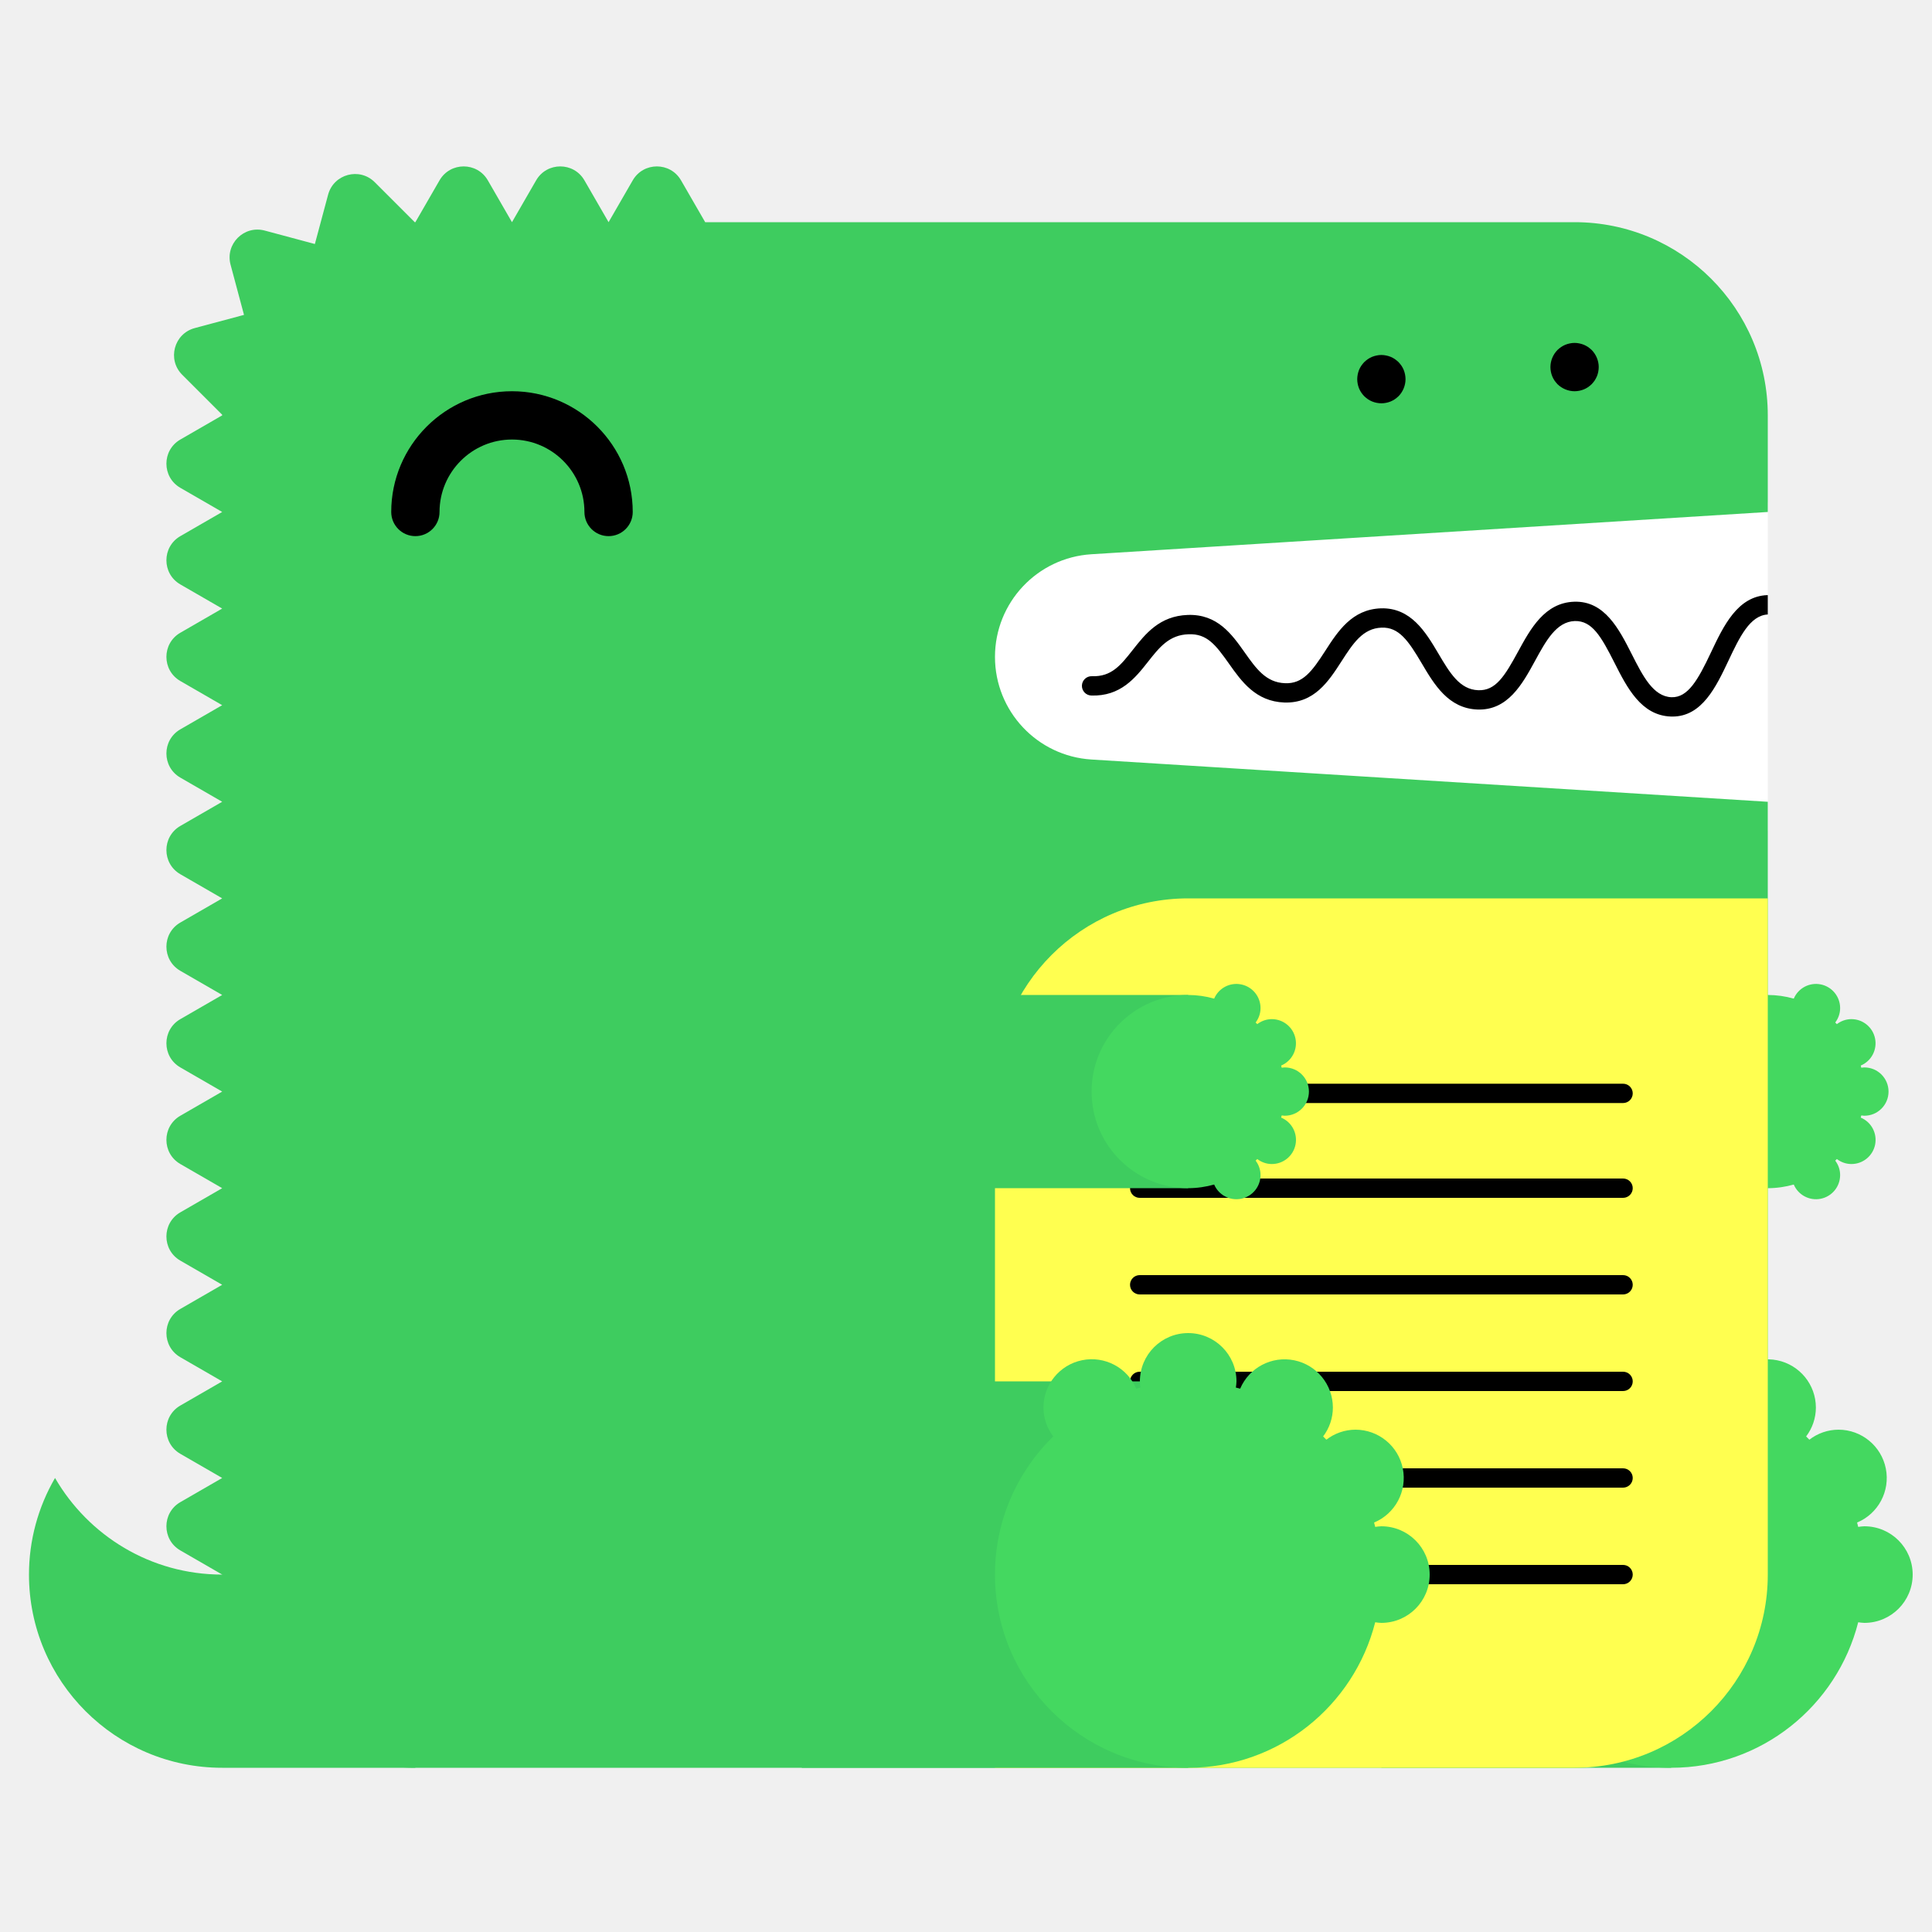
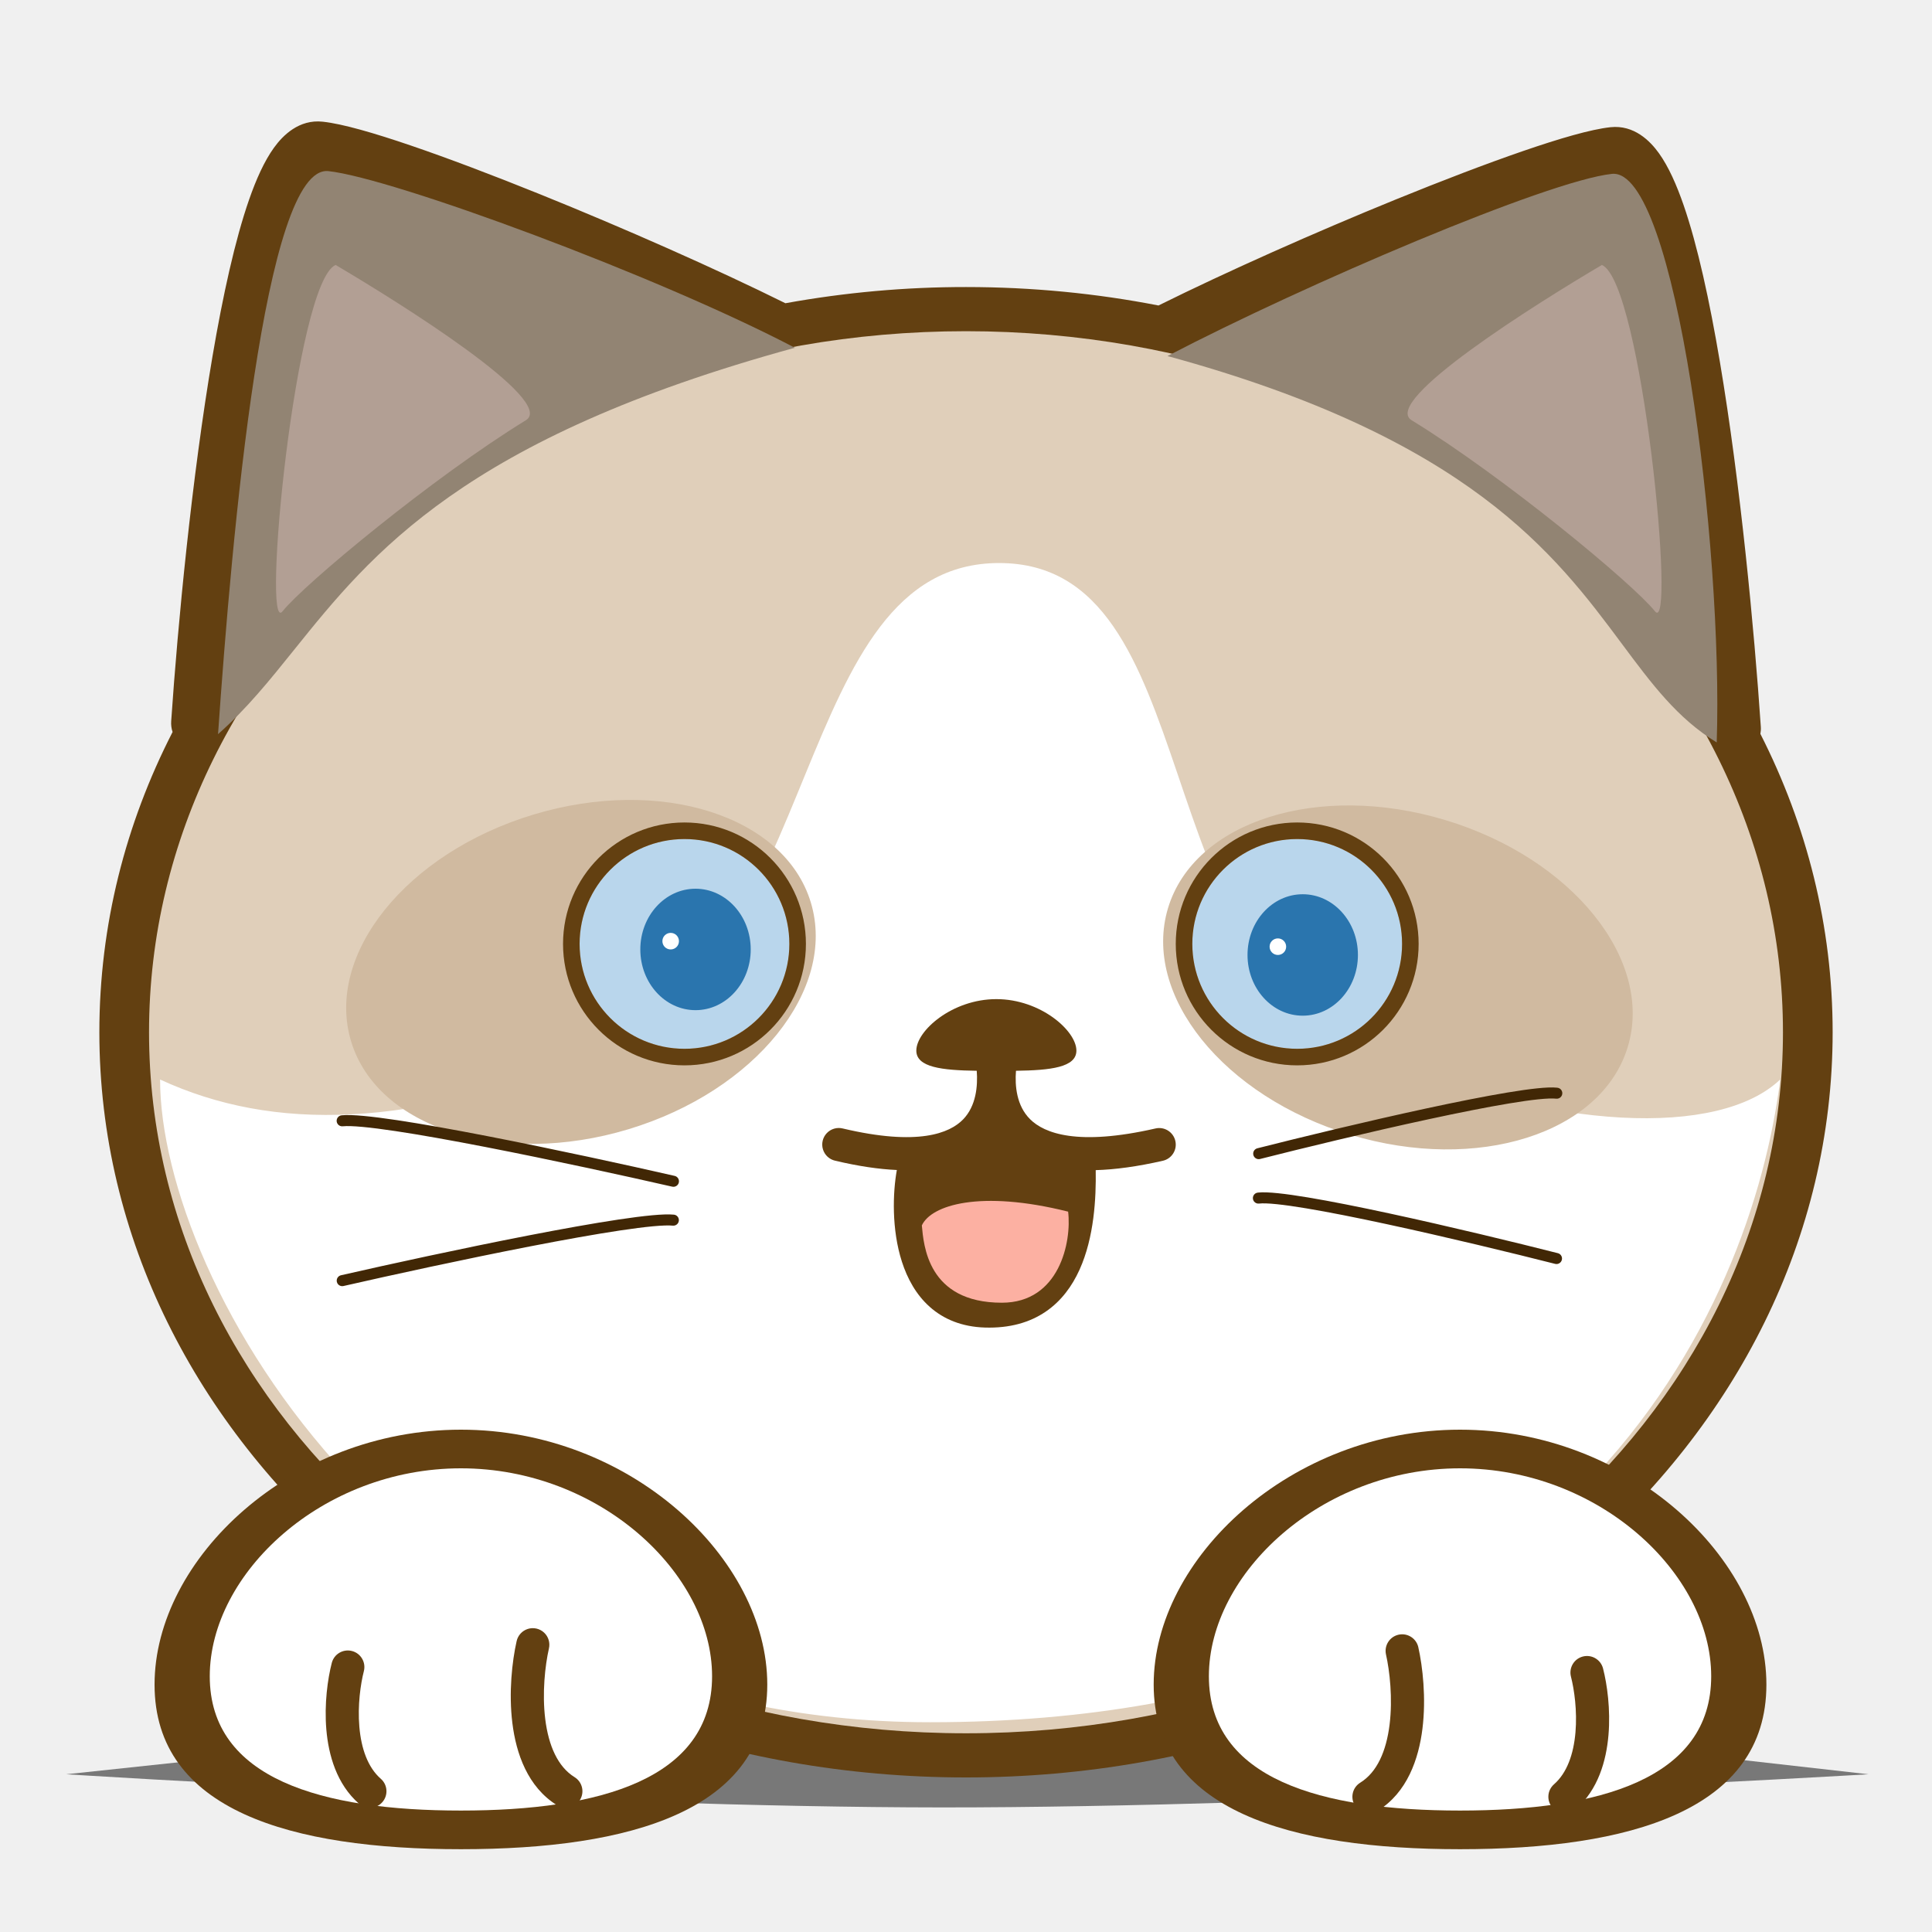
- <svg xmlns="http://www.w3.org/2000/svg" width="200" height="200" viewBox="0 0 200 200">
-   <g fill="none" fill-rule="evenodd">
-     <path fill="#FFF" d="M99 52h84v34H99z" />
-     <path d="M23 163c-7.398 0-13.843-4.027-17.303-10A19.886 19.886 0 0 0 3 163c0 11.046 8.954 20 20 20h20v-20H23z" fill="#3ECC5F" />
-     <path d="M112.98 57.376L183 53V43c0-11.046-8.954-20-20-20H73l-2.5-4.33c-1.112-1.925-3.889-1.925-5 0L63 23l-2.5-4.33c-1.111-1.925-3.889-1.925-5 0L53 23l-2.5-4.33c-1.111-1.925-3.889-1.925-5 0L43 23c-.022 0-.042.003-.065.003l-4.142-4.141c-1.57-1.571-4.252-.853-4.828 1.294l-1.369 5.104-5.192-1.392c-2.148-.575-4.111 1.389-3.535 3.536l1.39 5.193-5.102 1.367c-2.148.576-2.867 3.259-1.296 4.83l4.142 4.142c0 .021-.003.042-.003.064l-4.33 2.5c-1.925 1.111-1.925 3.889 0 5L23 53l-4.33 2.5c-1.925 1.111-1.925 3.889 0 5L23 63l-4.33 2.5c-1.925 1.111-1.925 3.889 0 5L23 73l-4.33 2.5c-1.925 1.111-1.925 3.889 0 5L23 83l-4.33 2.5c-1.925 1.111-1.925 3.889 0 5L23 93l-4.33 2.5c-1.925 1.111-1.925 3.889 0 5L23 103l-4.33 2.5c-1.925 1.111-1.925 3.889 0 5L23 113l-4.33 2.5c-1.925 1.111-1.925 3.889 0 5L23 123l-4.33 2.5c-1.925 1.111-1.925 3.889 0 5L23 133l-4.33 2.5c-1.925 1.111-1.925 3.889 0 5L23 143l-4.33 2.5c-1.925 1.111-1.925 3.889 0 5L23 153l-4.33 2.5c-1.925 1.111-1.925 3.889 0 5L23 163c0 11.046 8.954 20 20 20h120c11.046 0 20-8.954 20-20V83l-70.02-4.376A10.645 10.645 0 0 1 103 68c0-5.621 4.37-10.273 9.98-10.624" fill="#3ECC5F" />
-     <path fill="#3ECC5F" d="M143 183h30v-40h-30z" />
-     <path d="M193 158c-.219 0-.428.037-.639.064-.038-.15-.074-.301-.116-.451A5 5 0 0 0 190.32 148a4.96 4.96 0 0 0-3.016 1.036 26.531 26.531 0 0 0-.335-.336 4.955 4.955 0 0 0 1.011-2.987 5 5 0 0 0-9.599-1.959c-.148-.042-.297-.077-.445-.115.027-.211.064-.42.064-.639a5 5 0 0 0-5-5 5 5 0 0 0-5 5c0 .219.037.428.064.639-.148.038-.297.073-.445.115a4.998 4.998 0 0 0-9.599 1.959c0 1.125.384 2.151 1.011 2.987-3.717 3.632-6.031 8.693-6.031 14.3 0 11.046 8.954 20 20 20 9.339 0 17.16-6.41 19.361-15.064.211.027.42.064.639.064a5 5 0 0 0 5-5 5 5 0 0 0-5-5" fill="#44D860" />
-     <path fill="#3ECC5F" d="M153 123h30v-20h-30z" />
-     <path d="M193 115.5a2.5 2.5 0 1 0 0-5c-.109 0-.214.019-.319.032-.02-.075-.037-.15-.058-.225a2.501 2.501 0 0 0-.963-4.807c-.569 0-1.088.197-1.508.518a6.653 6.653 0 0 0-.168-.168c.314-.417.506-.931.506-1.494a2.5 2.5 0 0 0-4.8-.979A9.987 9.987 0 0 0 183 103c-5.522 0-10 4.478-10 10s4.478 10 10 10c.934 0 1.833-.138 2.69-.377a2.5 2.5 0 0 0 4.8-.979c0-.563-.192-1.077-.506-1.494.057-.055.113-.111.168-.168.42.321.939.518 1.508.518a2.5 2.5 0 0 0 .963-4.807c.021-.074.038-.15.058-.225.105.013.21.032.319.032" fill="#44D860" />
-     <path d="M63 55.5a2.5 2.5 0 0 1-2.5-2.5c0-4.136-3.364-7.5-7.5-7.5s-7.5 3.364-7.5 7.5a2.5 2.5 0 1 1-5 0c0-6.893 5.607-12.5 12.5-12.5S65.5 46.107 65.5 53a2.5 2.5 0 0 1-2.5 2.5" fill="#000" />
-     <path d="M103 183h60c11.046 0 20-8.954 20-20V93h-60c-11.046 0-20 8.954-20 20v70z" fill="#FFFF50" />
-     <path d="M168.02 124h-50.04a1 1 0 1 1 0-2h50.04a1 1 0 1 1 0 2m0 20h-50.04a1 1 0 1 1 0-2h50.04a1 1 0 1 1 0 2m0 20h-50.04a1 1 0 1 1 0-2h50.04a1 1 0 1 1 0 2m0-49.814h-50.04a1 1 0 1 1 0-2h50.04a1 1 0 1 1 0 2m0 19.814h-50.04a1 1 0 1 1 0-2h50.04a1 1 0 1 1 0 2m0 20h-50.04a1 1 0 1 1 0-2h50.04a1 1 0 1 1 0 2M183 61.611c-.012 0-.022-.006-.034-.005-3.09.105-4.552 3.196-5.842 5.923-1.346 2.85-2.387 4.703-4.093 4.647-1.889-.068-2.969-2.202-4.113-4.46-1.314-2.594-2.814-5.536-5.963-5.426-3.046.104-4.513 2.794-5.807 5.167-1.377 2.528-2.314 4.065-4.121 3.994-1.927-.07-2.951-1.805-4.136-3.813-1.321-2.236-2.848-4.75-5.936-4.664-2.994.103-4.465 2.385-5.763 4.4-1.373 2.13-2.335 3.428-4.165 3.351-1.973-.07-2.992-1.51-4.171-3.177-1.324-1.873-2.816-3.993-5.895-3.89-2.928.1-4.399 1.97-5.696 3.618-1.232 1.564-2.194 2.802-4.229 2.724a1 1 0 0 0-.072 2c3.017.101 4.545-1.8 5.872-3.487 1.177-1.496 2.193-2.787 4.193-2.855 1.926-.082 2.829 1.115 4.195 3.045 1.297 1.834 2.769 3.914 5.731 4.021 3.103.104 4.596-2.215 5.918-4.267 1.182-1.834 2.202-3.417 4.15-3.484 1.793-.067 2.769 1.35 4.145 3.681 1.297 2.197 2.766 4.686 5.787 4.796 3.125.108 4.634-2.62 5.949-5.035 1.139-2.088 2.214-4.06 4.119-4.126 1.793-.042 2.728 1.595 4.111 4.33 1.292 2.553 2.757 5.445 5.825 5.556l.169.003c3.064 0 4.518-3.075 5.805-5.794 1.139-2.41 2.217-4.68 4.067-4.773v-2z" fill="#000" />
-     <path fill="#3ECC5F" d="M83 183h40v-40H83z" />
-     <path d="M143 158c-.219 0-.428.037-.639.064-.038-.15-.074-.301-.116-.451A5 5 0 0 0 140.32 148a4.96 4.96 0 0 0-3.016 1.036 26.531 26.531 0 0 0-.335-.336 4.955 4.955 0 0 0 1.011-2.987 5 5 0 0 0-9.599-1.959c-.148-.042-.297-.077-.445-.115.027-.211.064-.42.064-.639a5 5 0 0 0-5-5 5 5 0 0 0-5 5c0 .219.037.428.064.639-.148.038-.297.073-.445.115a4.998 4.998 0 0 0-9.599 1.959c0 1.125.384 2.151 1.011 2.987-3.717 3.632-6.031 8.693-6.031 14.3 0 11.046 8.954 20 20 20 9.339 0 17.16-6.41 19.361-15.064.211.027.42.064.639.064a5 5 0 0 0 5-5 5 5 0 0 0-5-5" fill="#44D860" />
-     <path fill="#3ECC5F" d="M83 123h40v-20H83z" />
-     <path d="M133 115.5a2.5 2.5 0 1 0 0-5c-.109 0-.214.019-.319.032-.02-.075-.037-.15-.058-.225a2.501 2.501 0 0 0-.963-4.807c-.569 0-1.088.197-1.508.518a6.653 6.653 0 0 0-.168-.168c.314-.417.506-.931.506-1.494a2.5 2.5 0 0 0-4.8-.979A9.987 9.987 0 0 0 123 103c-5.522 0-10 4.478-10 10s4.478 10 10 10c.934 0 1.833-.138 2.69-.377a2.5 2.5 0 0 0 4.8-.979c0-.563-.192-1.077-.506-1.494.057-.055.113-.111.168-.168.42.321.939.518 1.508.518a2.5 2.5 0 0 0 .963-4.807c.021-.074.038-.15.058-.225.105.013.21.032.319.032" fill="#44D860" />
-     <path d="M143 41.75c-.16 0-.33-.02-.49-.05a2.52 2.52 0 0 1-.47-.14c-.15-.06-.29-.14-.431-.23-.13-.09-.259-.2-.38-.31-.109-.12-.219-.24-.309-.38s-.17-.28-.231-.43a2.619 2.619 0 0 1-.189-.96c0-.16.02-.33.05-.49.03-.16.08-.31.139-.47.061-.15.141-.29.231-.43.09-.13.2-.26.309-.38.121-.11.25-.22.38-.31.141-.09.281-.17.431-.23.149-.06.31-.11.47-.14.32-.07.65-.07.98 0 .159.03.32.08.47.14.149.06.29.14.43.23.13.09.259.2.38.31.11.12.22.25.31.38.09.14.17.28.23.43.06.16.11.31.14.47.029.16.05.33.05.49 0 .66-.271 1.31-.73 1.77-.121.11-.25.22-.38.31-.14.09-.281.17-.43.23a2.565 2.565 0 0 1-.96.19m20-1.25c-.66 0-1.3-.27-1.771-.73a3.802 3.802 0 0 1-.309-.38c-.09-.14-.17-.28-.231-.43a2.619 2.619 0 0 1-.189-.96c0-.66.27-1.3.729-1.77.121-.11.25-.22.38-.31.141-.09.281-.17.431-.23.149-.06.31-.11.47-.14.32-.07.66-.07.98 0 .159.03.32.08.47.14.149.06.29.14.43.23.13.09.259.2.38.31.459.47.73 1.11.73 1.77 0 .16-.021.33-.05.49-.03.16-.08.32-.14.47-.07.15-.14.29-.23.43-.09.13-.2.26-.31.38-.121.11-.25.22-.38.31-.14.09-.281.17-.43.23a2.565 2.565 0 0 1-.96.19" fill="#000" />
-   </g>
+ <svg xmlns="http://www.w3.org/2000/svg" t="1769077113752" class="icon" viewBox="0 0 1024 1024" version="1.1" p-id="2032" width="200" height="200">
+   <path d="M237.919 918.765s156.769-7.835 260.953-8.789c115.759-1.059 300.164 8.789 300.164 8.789l191.318 21.633s-298.897 17.712-491.482 17.578C309.979 957.844 35.109 940.398 35.109 940.398l202.811-21.633z" fill="#000000" opacity=".5" p-id="2033" />
+   <path d="M145.212 78.283c4.766-6.606 13.321-15.108 25.784-13.789 10.492 1.112 27.391 6.039 46.651 12.604 19.766 6.738 43.476 15.729 68.313 25.755 44.696 18.04 93.561 39.638 130.323 57.871A533.735 533.735 0 0 1 512 152.137c35.065 0 69.211 3.379 102.023 9.778 35.989-17.856 82.727-38.655 125.598-56.118 24.608-10.026 48.102-19.017 67.689-25.761 19.079-6.562 35.846-11.498 46.273-12.613 12.502-1.337 21.024 7.267 25.72 13.839 5.12 7.159 9.371 16.829 13.04 27.443 7.423 21.481 13.804 50.937 19.213 82.97 10.854 64.307 18.23 141.804 21.715 193.536 0.085 1.287 0.003 2.548-0.231 3.76C957.671 437.391 971.337 490.879 971.337 547.109c0 218.135-205.651 394.971-459.337 394.971S52.663 765.244 52.663 547.109c0-56.618 13.853-110.454 38.807-159.135a14.588 14.588 0 0 1-0.737-5.696c3.514-51.735 10.96-129.238 21.917-193.551 5.459-32.037 11.902-61.499 19.397-82.985 3.704-10.62 7.999-20.296 13.166-27.458z m754.761 257.287c-3.997-44.061-9.81-94.852-17.268-139.027-5.337-31.612-11.402-59.143-18.014-78.28-3.35-9.693-6.51-16.238-9.19-19.988a20.773 20.773 0 0 0-1.115-1.439c-7.285 1.211-20.155 4.88-37.557 10.866-18.909 6.507-41.87 15.29-66.171 25.19-30.486 12.42-62.833 26.498-91.66 39.907 100.343 29.123 185.163 87.245 240.974 162.772z m-308.069-147.924a14.629 14.629 0 0 0 20.451 7.905 845.561 845.561 0 0 1 5.834-2.993C806.757 233.136 942.08 379.243 942.08 547.109c0 197.989-188.252 365.714-430.08 365.714S81.92 745.098 81.92 547.109c0-169.677 138.26-317.127 330.018-355.825l2.683 1.369a14.629 14.629 0 0 0 19.087-5.258A509.297 509.297 0 0 1 512 181.394c27.388 0 54.088 2.15 79.904 6.255zM275.008 129.984c31.808 12.841 65.624 27.452 95.451 41.264-102.883 28.625-189.879 87.613-246.693 164.677 4.043-44.801 10.012-97.017 17.724-142.28 5.386-31.612 11.507-59.135 18.18-78.263 3.376-9.687 6.565-16.229 9.269-19.977 0.477-0.661 0.872-1.15 1.188-1.51 7.358 1.194 20.419 4.877 38.078 10.898 19.093 6.51 42.271 15.29 66.803 25.19zM171.052 93.008c0 0.009-0.059 0.059-0.181 0.129 0.12-0.102 0.181-0.135 0.181-0.129z m682.37 2.885c0 0.009 0.064 0.064 0.187 0.138-0.123-0.108-0.187-0.146-0.187-0.138z" fill="#634011" p-id="2034" />
+   <path d="M945.006 547.109c0 205.21-193.864 371.566-433.006 371.566S78.994 752.318 78.994 547.109 272.858 175.543 512 175.543s433.006 166.356 433.006 371.566z" fill="#E0CFBA" p-id="2035" />
+   <path d="M421.303 184.32c-73.196-38.339-213.194-89.942-247.223-93.623-34.032-3.681-51.2 193.097-58.514 298.423 15.179-13.411 27.379-28.593 40.398-44.799C196.909 293.373 245.977 232.313 421.303 184.32z m197.486 4.389c73.21-38.157 201.485-92.883 235.523-96.549 34.035-3.66 59.035 198.322 55.586 301.349-20.787-12.654-34.453-31.021-50.232-52.227-35.296-47.438-81.145-109.062-240.877-152.573z" fill="#928473" p-id="2036" />
+   <path d="M177.889 140.434c34.175 20.141 117.333 72.198 100.838 82.306-48.889 29.965-117.543 86.885-128.936 101.236-11.393 14.351 6.834-174.478 28.099-183.542z m671.147 0c-34.175 20.141-117.333 72.198-100.838 82.306 48.889 29.965 117.543 86.885 128.936 101.236 11.393 14.351-6.834-174.478-28.099-183.542z" fill="#FFDCE1" opacity=".3" p-id="2037" />
+   <path d="M315.977 558.811c-97.716 39.076-170.759 41.261-231.131 13.35C84.846 678.227 213.595 912.823 492.983 912.823c339.084 0 435.583-219.709 450.56-340.661-32.291 30.702-119.688 27.543-217.966-13.35-120.741-50.24-84.846-260.389-196.023-260.389s-91.431 211.544-213.577 260.389z" fill="#FFFFFF" p-id="2038" />
+   <path d="M333.087 598.522c67.291-20.307 110.574-74.105 96.677-120.159-13.9-46.057-79.717-66.929-147.008-46.624-67.291 20.307-110.574 74.102-96.677 120.159s79.717 66.929 147.008 46.624z m382.675 2.926c-67.291-20.307-110.574-74.105-96.677-120.159 13.9-46.057 79.717-66.929 147.008-46.624 67.291 20.307 110.574 74.102 96.677 120.159-13.9 46.057-79.717 66.929-147.008 46.624z" fill="#D0BAA0" p-id="2039" />
+   <path d="M362.789 555.886c30.7 0 55.589-24.889 55.589-55.589s-24.889-55.589-55.589-55.589-55.589 24.889-55.589 55.589 24.889 55.589 55.589 55.589z m324.754 0c30.7 0 55.589-24.889 55.589-55.589s-24.889-55.589-55.589-55.589-55.589 24.889-55.589 55.589 24.889 55.589 55.589 55.589z" fill="#B9D6EC" p-id="2040" />
+   <path d="M377.417 892.861c0 11.059-2.885 18.733-7.177 24.64-4.514 6.217-11.881 12.221-23.309 17.452C323.341 945.758 287.841 950.857 244.297 950.857s-79.044-5.1-102.634-15.904c-11.428-5.231-18.795-11.235-23.309-17.452-4.292-5.907-7.177-13.581-7.177-24.64 0-22.87 12.744-49.123 37.443-70.489C172.986 801.295 206.871 787.017 244.297 787.017c37.426 0 71.311 14.277 95.677 35.354C364.673 843.738 377.417 869.99 377.417 892.861z m29.257 0C406.674 959.705 333.976 980.114 244.297 980.114S81.92 959.705 81.92 892.861C81.92 826.02 154.618 757.76 244.297 757.76s162.377 68.26 162.377 135.101z m500.297 0c0 11.059-2.885 18.733-7.177 24.64-4.514 6.217-11.881 12.221-23.309 17.452-23.59 10.805-59.091 15.904-102.634 15.904s-79.044-5.1-102.634-15.904c-11.428-5.231-18.795-11.235-23.309-17.452-4.292-5.907-7.177-13.581-7.177-24.64 0-22.87 12.744-49.123 37.443-70.489C702.54 801.295 736.426 787.017 773.851 787.017c37.426 0 71.311 14.277 95.677 35.354C894.227 843.738 906.971 869.99 906.971 892.861z m29.257 0C936.229 959.705 863.53 980.114 773.851 980.114s-162.377-20.41-162.377-87.254C611.474 826.02 684.172 757.76 773.851 757.76s162.377 68.26 162.377 135.101z" fill="#634011" p-id="2041" />
+   <path d="M244.297 959.634c73.52 0 133.12-16.65 133.12-71.18S317.817 778.24 244.297 778.24 111.177 833.925 111.177 888.455C111.177 942.984 170.777 959.634 244.297 959.634z m529.554 0c73.52 0 133.12-16.65 133.12-71.18S847.372 778.24 773.851 778.24 640.731 833.925 640.731 888.455C640.731 942.984 700.331 959.634 773.851 959.634z" fill="#FFFFFF" p-id="2042" />
+   <path d="M290.927 873.791a8.777 8.777 0 1 0-17.124-3.853c-2.364 10.497-4.251 27.116-2.232 43.38 1.981 15.989 8.049 33.833 23.728 43.54a8.777 8.777 0 0 0 9.242-14.927c-8.897-5.506-13.801-16.677-15.55-30.773-1.714-13.824-0.088-28.362 1.937-37.367z m-98.076 11.969a8.777 8.777 0 0 0-16.998-4.389c-2.153 8.35-4.049 21.715-2.879 35.384 1.159 13.496 5.459 28.883 17.303 39.246a8.777 8.777 0 0 0 11.557-13.213c-6.881-6.021-10.378-15.992-11.369-27.534-0.974-11.369 0.644-22.727 2.387-29.494z m541.716-9.043a8.78 8.78 0 0 1 17.127-3.853c2.364 10.497 4.248 27.116 2.232 43.38-1.984 15.989-8.049 33.833-23.73 43.54a8.777 8.777 0 0 1-9.239-14.927c8.897-5.506 13.801-16.677 15.55-30.773 1.712-13.824 0.088-28.362-1.94-37.367z m98.076 11.969a8.777 8.777 0 0 1 16.998-4.389c2.156 8.35 4.052 21.715 2.879 35.384-1.156 13.496-5.459 28.883-17.3 39.246a8.777 8.777 0 0 1-11.559-13.213c6.881-6.021 10.38-15.992 11.369-27.534 0.974-11.369-0.641-22.727-2.387-29.494z" fill="#634011" p-id="2043" />
+   <path d="M666.343 608.639c22.683-5.761 57.815-14.277 89.489-21.112 15.834-3.414 30.834-6.416 42.996-8.441 6.08-1.012 11.481-1.788 15.936-2.244 4.397-0.453 8.075-0.62 10.612-0.336a2.926 2.926 0 1 1-0.65 5.813c-1.867-0.208-5.012-0.105-9.362 0.342-4.289 0.442-9.558 1.194-15.574 2.197-12.031 2.001-26.928 4.982-42.724 8.388-31.586 6.814-66.645 15.313-89.284 21.062a2.926 2.926 0 0 1-1.439-5.67z m-308.754 14.611c-25.202-5.758-64.228-14.275-99.413-21.106-17.589-3.414-34.245-6.413-47.748-8.438-6.747-1.009-12.736-1.782-17.671-2.238-4.877-0.453-8.909-0.614-11.656-0.336a2.926 2.926 0 1 0 0.585 5.822c2.145-0.217 5.696-0.108 10.533 0.339 4.784 0.445 10.65 1.197 17.344 2.2 13.379 2.004 29.945 4.988 47.499 8.394 35.103 6.817 74.064 15.319 99.223 21.068a2.926 2.926 0 0 0 1.305-5.705z m-77.435 31.557c-35.185 6.832-74.211 15.348-99.413 21.106a2.926 2.926 0 0 0 1.305 5.705c25.161-5.749 64.12-14.251 99.223-21.068 17.554-3.406 34.12-6.39 47.499-8.394 6.691-1.004 12.56-1.755 17.344-2.2 4.836-0.448 8.388-0.556 10.533-0.339a2.926 2.926 0 0 0 0.585-5.822c-2.747-0.278-6.779-0.117-11.659 0.336-4.933 0.456-10.922 1.229-17.668 2.238-13.502 2.025-30.158 5.023-47.748 8.438z m545.616 9.421c-22.683-5.761-57.815-14.277-89.489-21.112-15.834-3.414-30.834-6.416-42.996-8.441-6.08-1.012-11.481-1.788-15.936-2.244-4.397-0.453-8.075-0.62-10.612-0.336a2.926 2.926 0 1 0 0.65 5.813c1.87-0.208 5.012-0.105 9.362 0.342 4.289 0.442 9.558 1.194 15.574 2.197 12.031 2.001 26.928 4.982 42.724 8.388 31.586 6.814 66.645 15.313 89.284 21.062a2.926 2.926 0 0 0 1.439-5.67z" fill="#412705" p-id="2044" />
+   <path d="M368.64 535.406c16.159 0 29.257-14.409 29.257-32.183s-13.098-32.183-29.257-32.183-29.257 14.409-29.257 32.183 13.098 32.183 29.257 32.183z m321.829 2.926c16.159 0 29.257-14.409 29.257-32.183s-13.098-32.183-29.257-32.183-29.257 14.409-29.257 32.183 13.098 32.183 29.257 32.183z" fill="#2A75AE" p-id="2045" />
+   <path d="M355.474 503.223a4.389 4.389 0 1 0-0.003-8.78A4.389 4.389 0 0 0 355.474 503.223z m321.829 2.926a4.389 4.389 0 1 0-0.003-8.78A4.389 4.389 0 0 0 677.303 506.149z" fill="#FFFFFF" p-id="2046" />
+   <path d="M427.154 500.297c0 35.547-28.818 64.366-64.366 64.366s-64.366-28.818-64.366-64.366 28.818-64.366 64.366-64.366 64.366 28.818 64.366 64.366z m-64.366 55.589c30.7 0 55.589-24.889 55.589-55.589s-24.889-55.589-55.589-55.589-55.589 24.889-55.589 55.589 24.889 55.589 55.589 55.589z m389.12-55.589c0 35.547-28.818 64.366-64.366 64.366s-64.366-28.818-64.366-64.366 28.818-64.366 64.366-64.366 64.366 28.818 64.366 64.366z m-64.366 55.589c30.7 0 55.589-24.889 55.589-55.589s-24.889-55.589-55.589-55.589-55.589 24.889-55.589 55.589 24.889 55.589 55.589 55.589z m-149.051 11.65c18.403-0.263 32.022-1.802 32.022-10.696 0-10.503-18.994-27.285-42.423-27.285s-42.423 16.782-42.423 27.285c0 8.894 13.622 10.433 32.028 10.696 0.603 8.069-0.295 18.631-7.235 25.778-7.124 7.338-23.903 14.239-63.731 4.813a8.777 8.777 0 1 0-4.043 17.08c12.3 2.911 23.139 4.497 32.663 4.918-2.18 11.99-2.835 31.472 2.677 48.596 2.855 8.871 7.472 17.434 14.716 23.903 7.338 6.551 17.019 10.635 29.322 11.007 13.125 0.398 23.733-2.692 32.124-8.391 8.347-5.664 14.081-13.622 17.999-22.294 7.747-17.13 8.809-37.952 8.566-52.751 10.263-0.29 22.069-1.878 35.6-4.971a8.777 8.777 0 1 0-3.909-17.115c-41.352 9.45-58.974 2.56-66.478-4.903-7.188-7.148-8.101-17.654-7.475-25.67z" fill="#634011" p-id="2047" />
+   <path d="M566.126 642.194c-46.811-11.703-72.654-3.414-77.531 7.314 0.974 10.24 2.926 40.96 42.423 40.96 30.427 0 37.06-32.183 35.109-48.274z" fill="#FCB0A2" p-id="2048" />
</svg>
